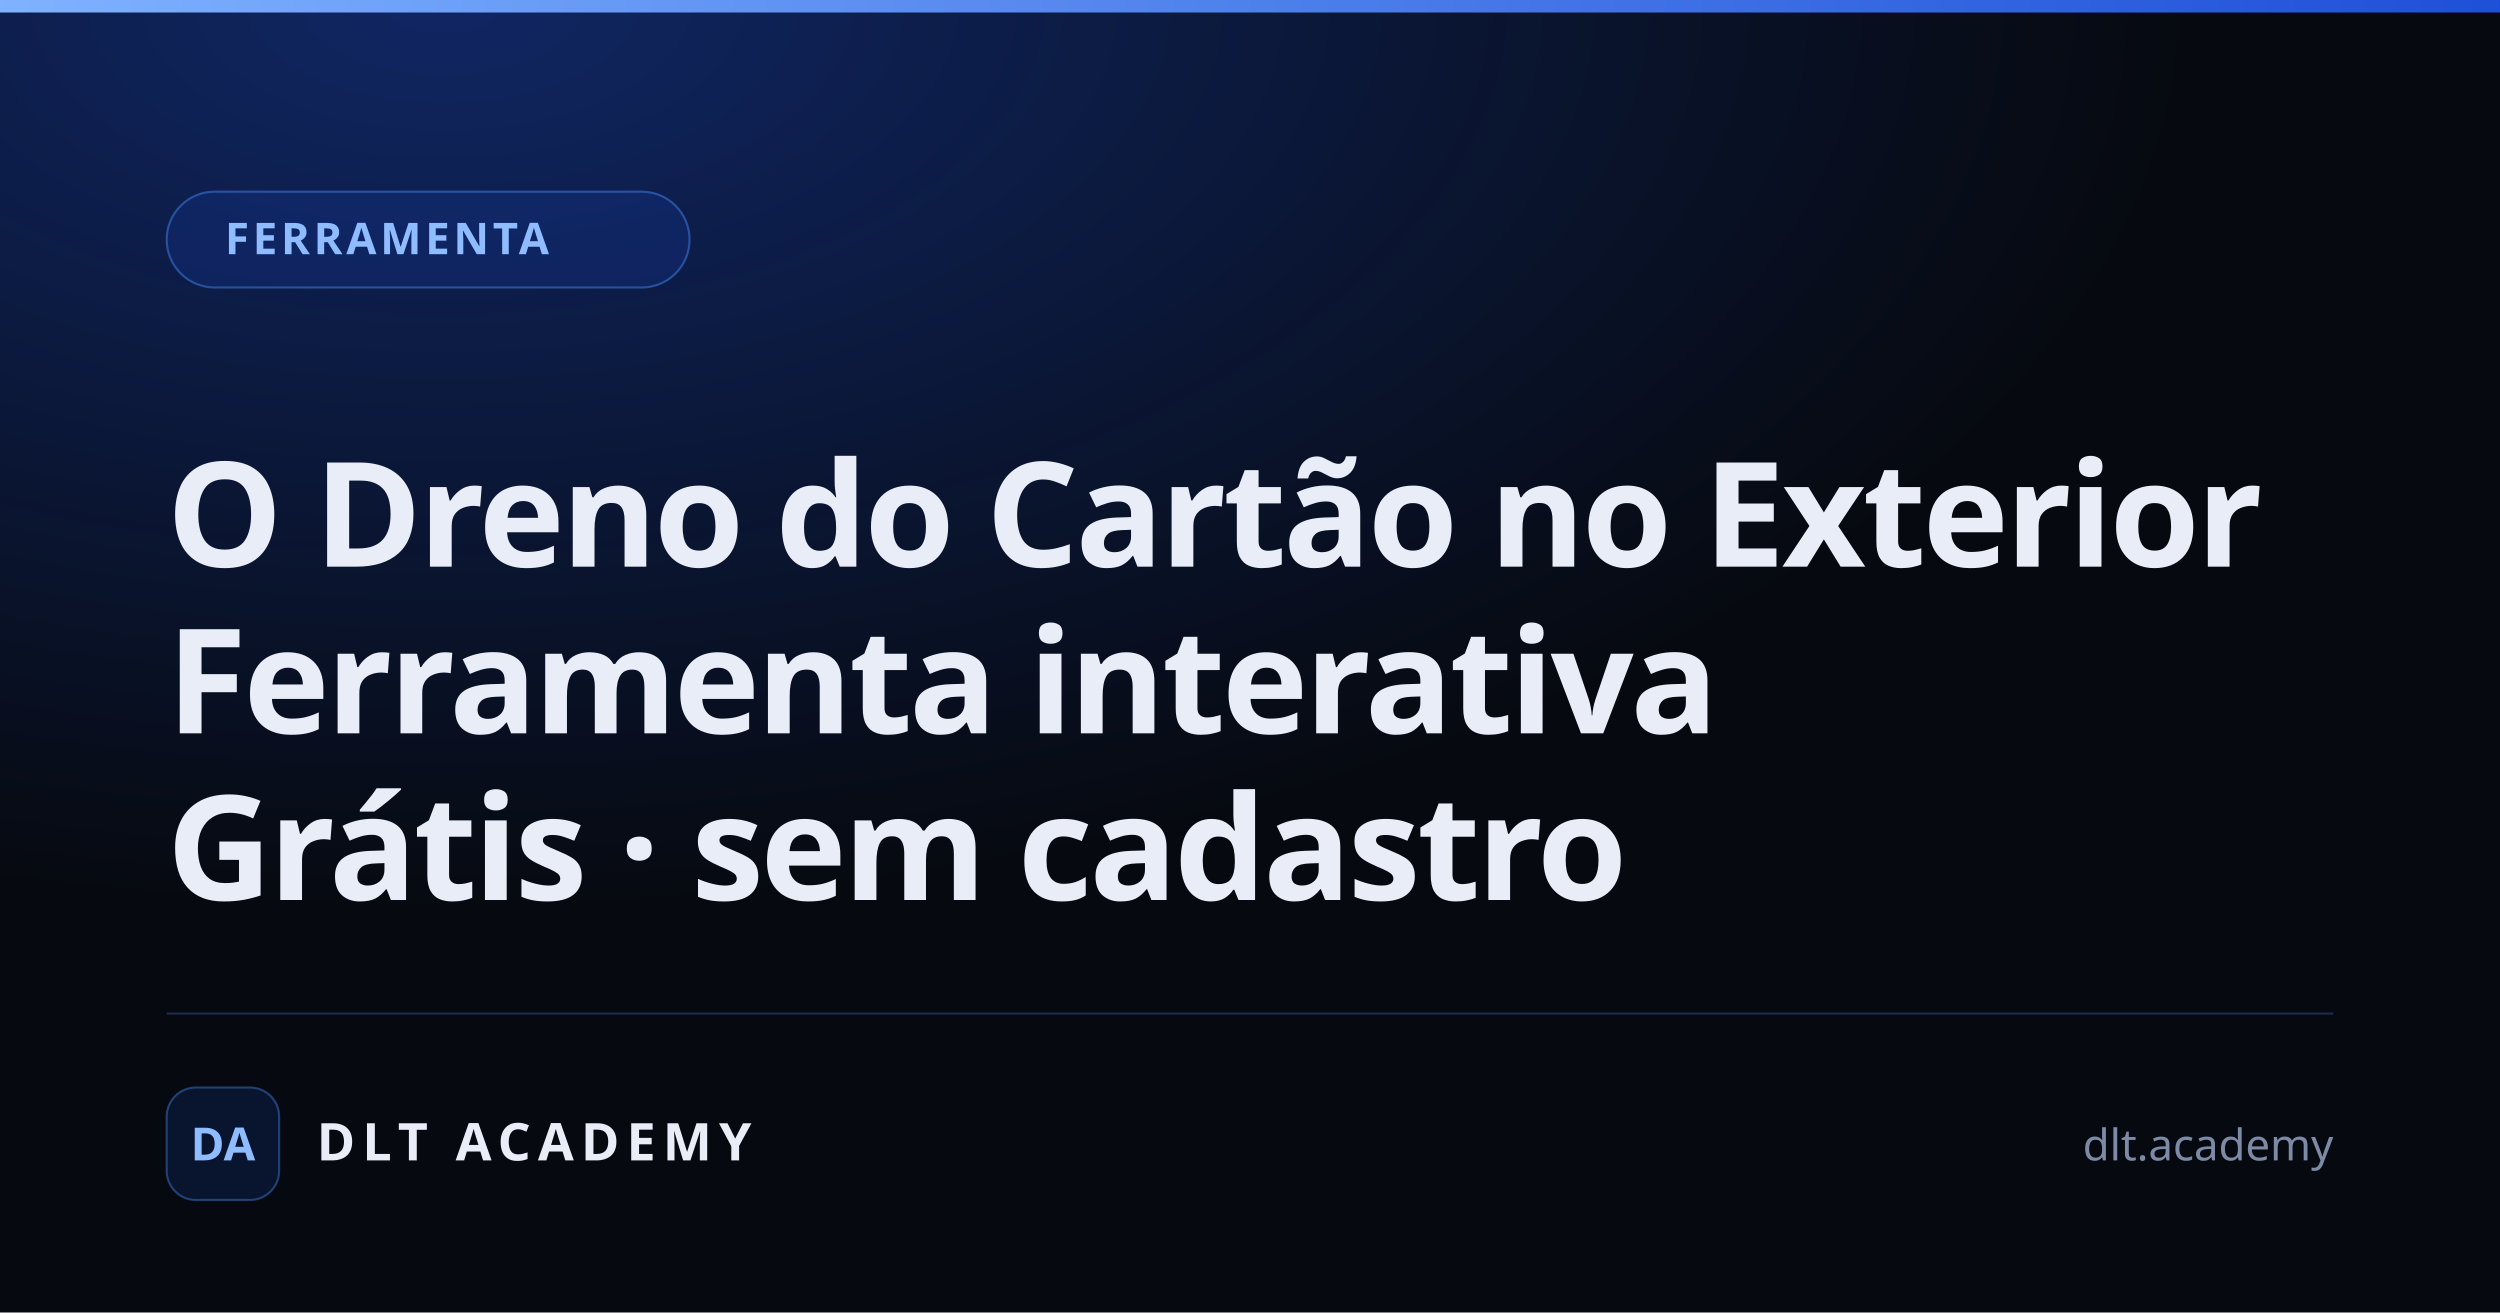
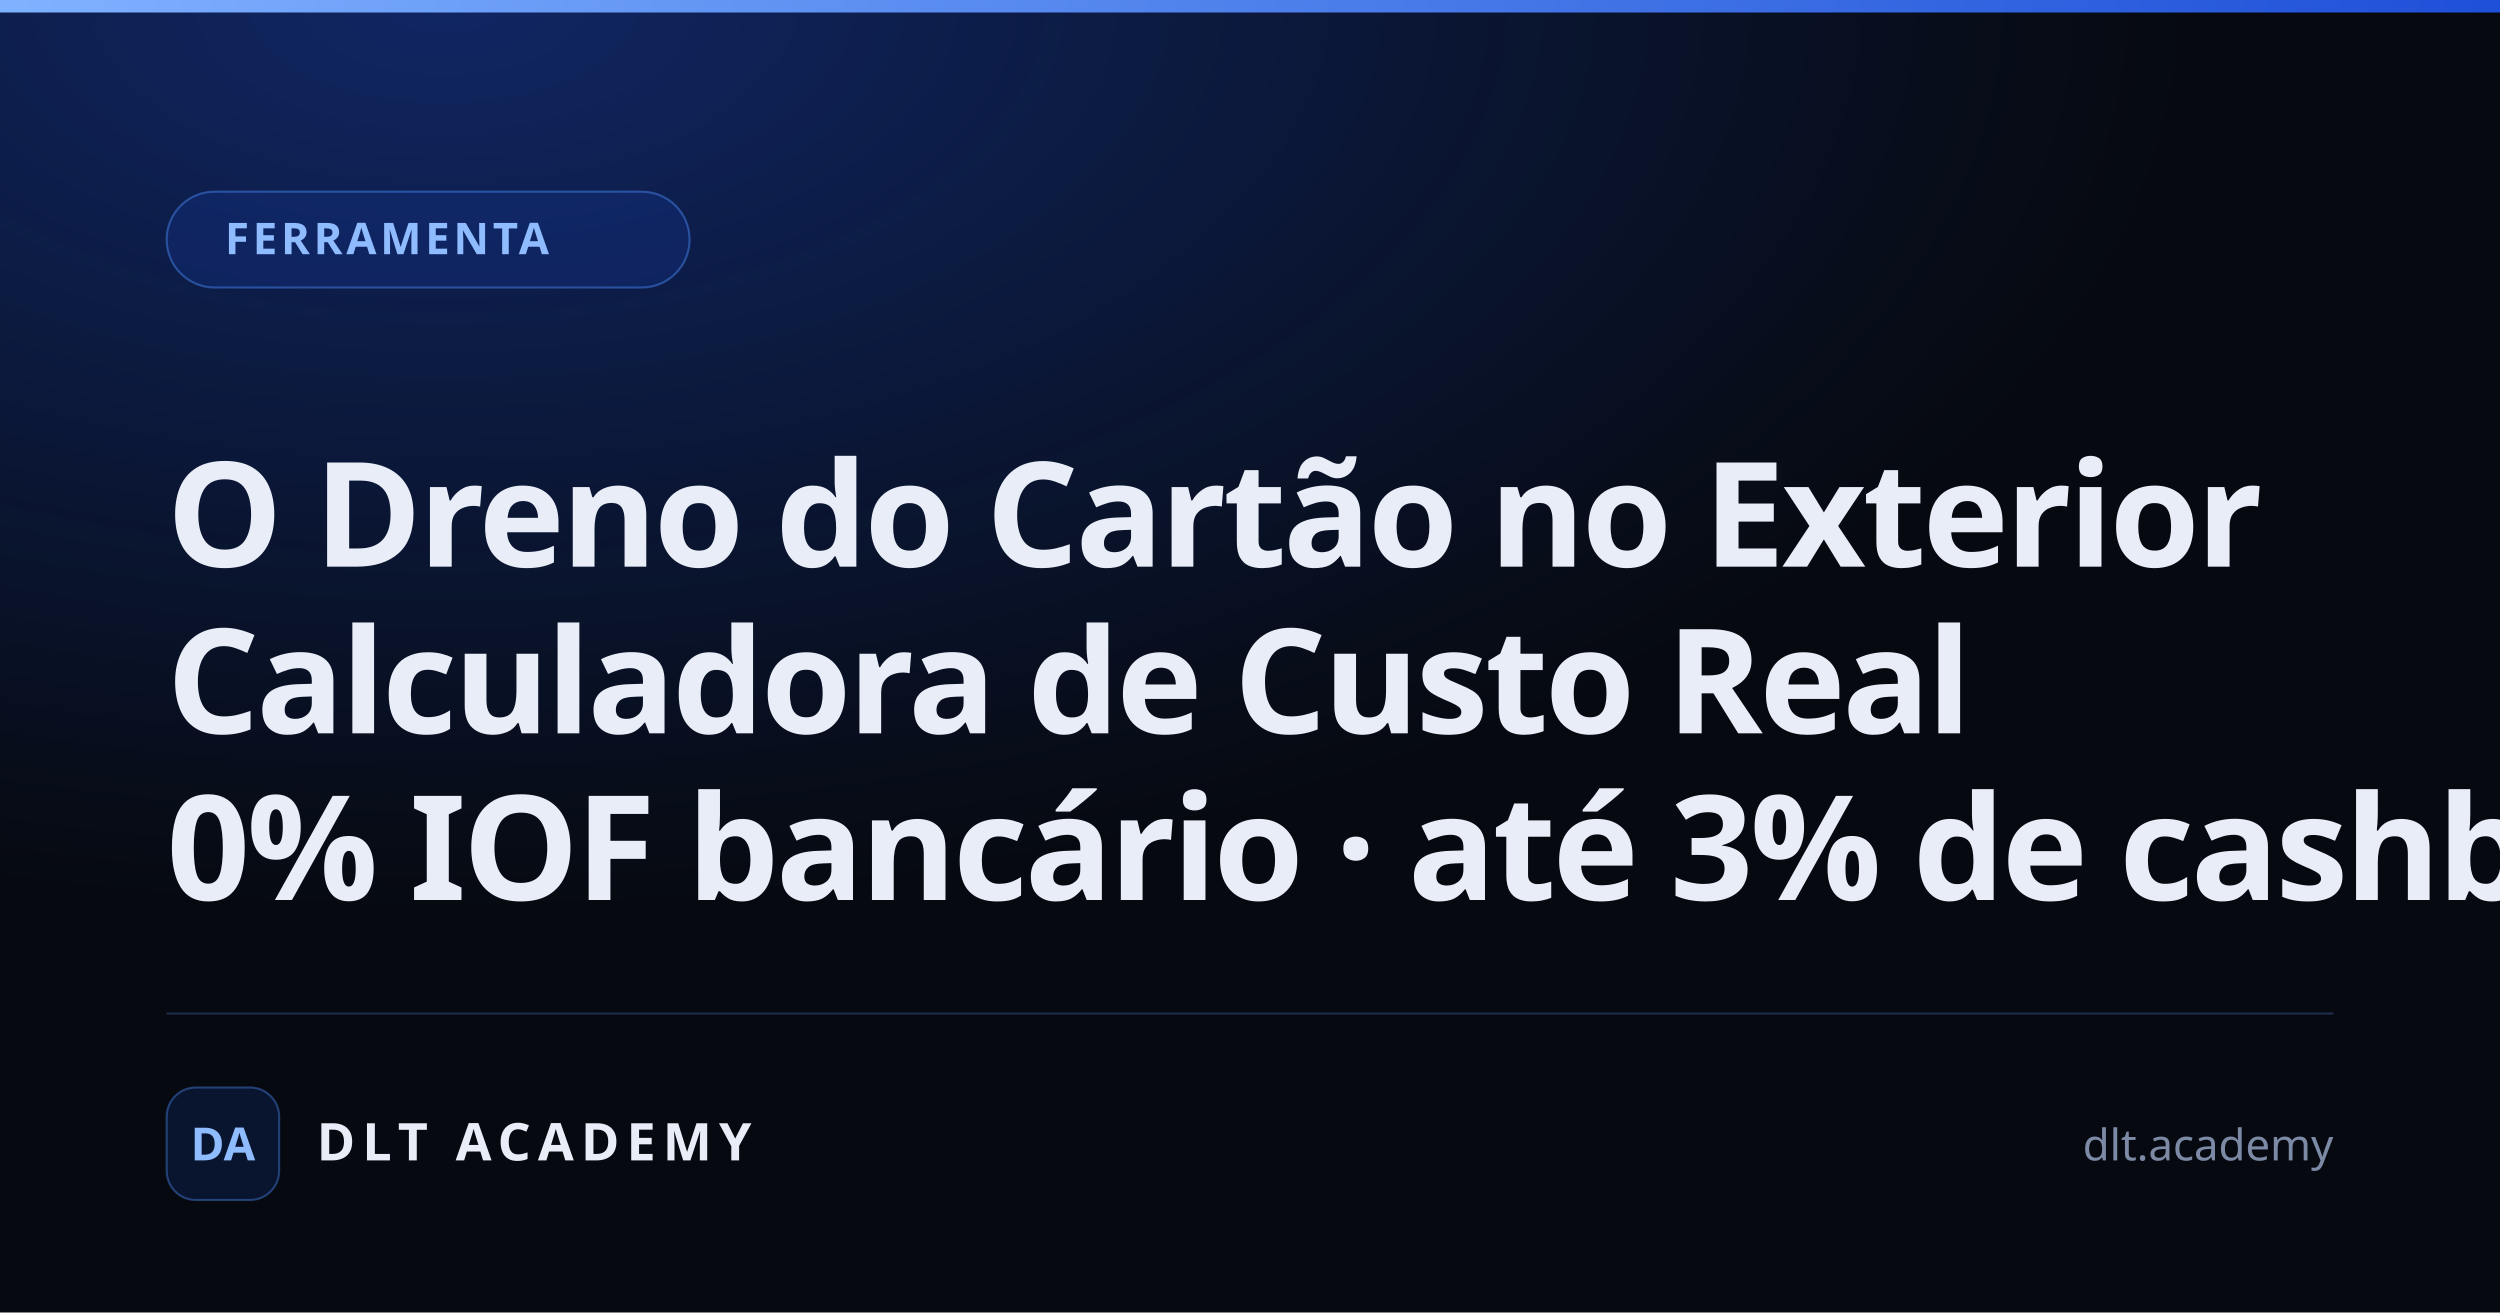
<svg xmlns="http://www.w3.org/2000/svg" width="1200" height="630" viewBox="0 0 1200 630" role="img" aria-label="O Dreno do Cartão no Exterior — DLT Academy">
  <defs>
    <radialGradient id="glow" cx="18%" cy="0%" r="70%">
      <stop offset="0%" stop-color="#1E4FD8" stop-opacity="0.42" />
      <stop offset="100%" stop-color="#1E4FD8" stop-opacity="0" />
    </radialGradient>
    <linearGradient id="rule" x1="0" y1="0" x2="1" y2="0">
      <stop offset="0%" stop-color="#7FB2FF" />
      <stop offset="100%" stop-color="#1E4FD8" />
    </linearGradient>
  </defs>
  <rect width="1200" height="630" fill="#06090F" />
  <rect width="1200" height="630" fill="url(#glow)" />
  <rect x="0" y="0" width="1200" height="6" fill="url(#rule)" />
  <rect x="80" y="92" width="251" height="46" rx="23" fill="#1E4FD8" fill-opacity="0.16" stroke="#4A8DF8" stroke-opacity="0.45" />
  <text x="108" y="122" font-family="Sora, 'Trebuchet MS', sans-serif" font-size="21" font-weight="700" letter-spacing="1.8" fill="#8FBBFF">FERRAMENTA</text>
  <text font-family="Sora, 'Trebuchet MS', sans-serif" font-size="70" font-weight="700" letter-spacing="-1.6" fill="#E8EDF7">
    <tspan x="80" y="272">O Dreno do Cartão no Exterior</tspan>
-     <tspan x="80" y="352">Ferramenta interativa</tspan>
-     <tspan x="80" y="432">Grátis · sem cadastro</tspan>
+     <tspan x="80" y="352">Calculadora de Custo Real</tspan>
+     <tspan x="80" y="432">0% IOF bancário · até 3% de cashback</tspan>
  </text>
  <rect x="80" y="486" width="1040" height="1" fill="#1E2C4E" />
  <rect x="80" y="522" width="54" height="54" rx="14" fill="#1E4FD8" fill-opacity="0.16" stroke="#4A8DF8" stroke-opacity="0.4" />
  <text x="107" y="557" text-anchor="middle" font-family="Sora, 'Trebuchet MS', sans-serif" font-size="22" font-weight="700" fill="#8FBBFF">DA</text>
  <text x="152" y="557" font-family="Sora, 'Trebuchet MS', sans-serif" font-size="25" font-weight="700" letter-spacing="3.4" fill="#E8EDF7">DLT ACADEMY</text>
  <text x="1120" y="557" text-anchor="end" font-family="Sora, 'Trebuchet MS', sans-serif" font-size="21" font-weight="500" fill="#7C8AA6">dlt.academy</text>
</svg>
